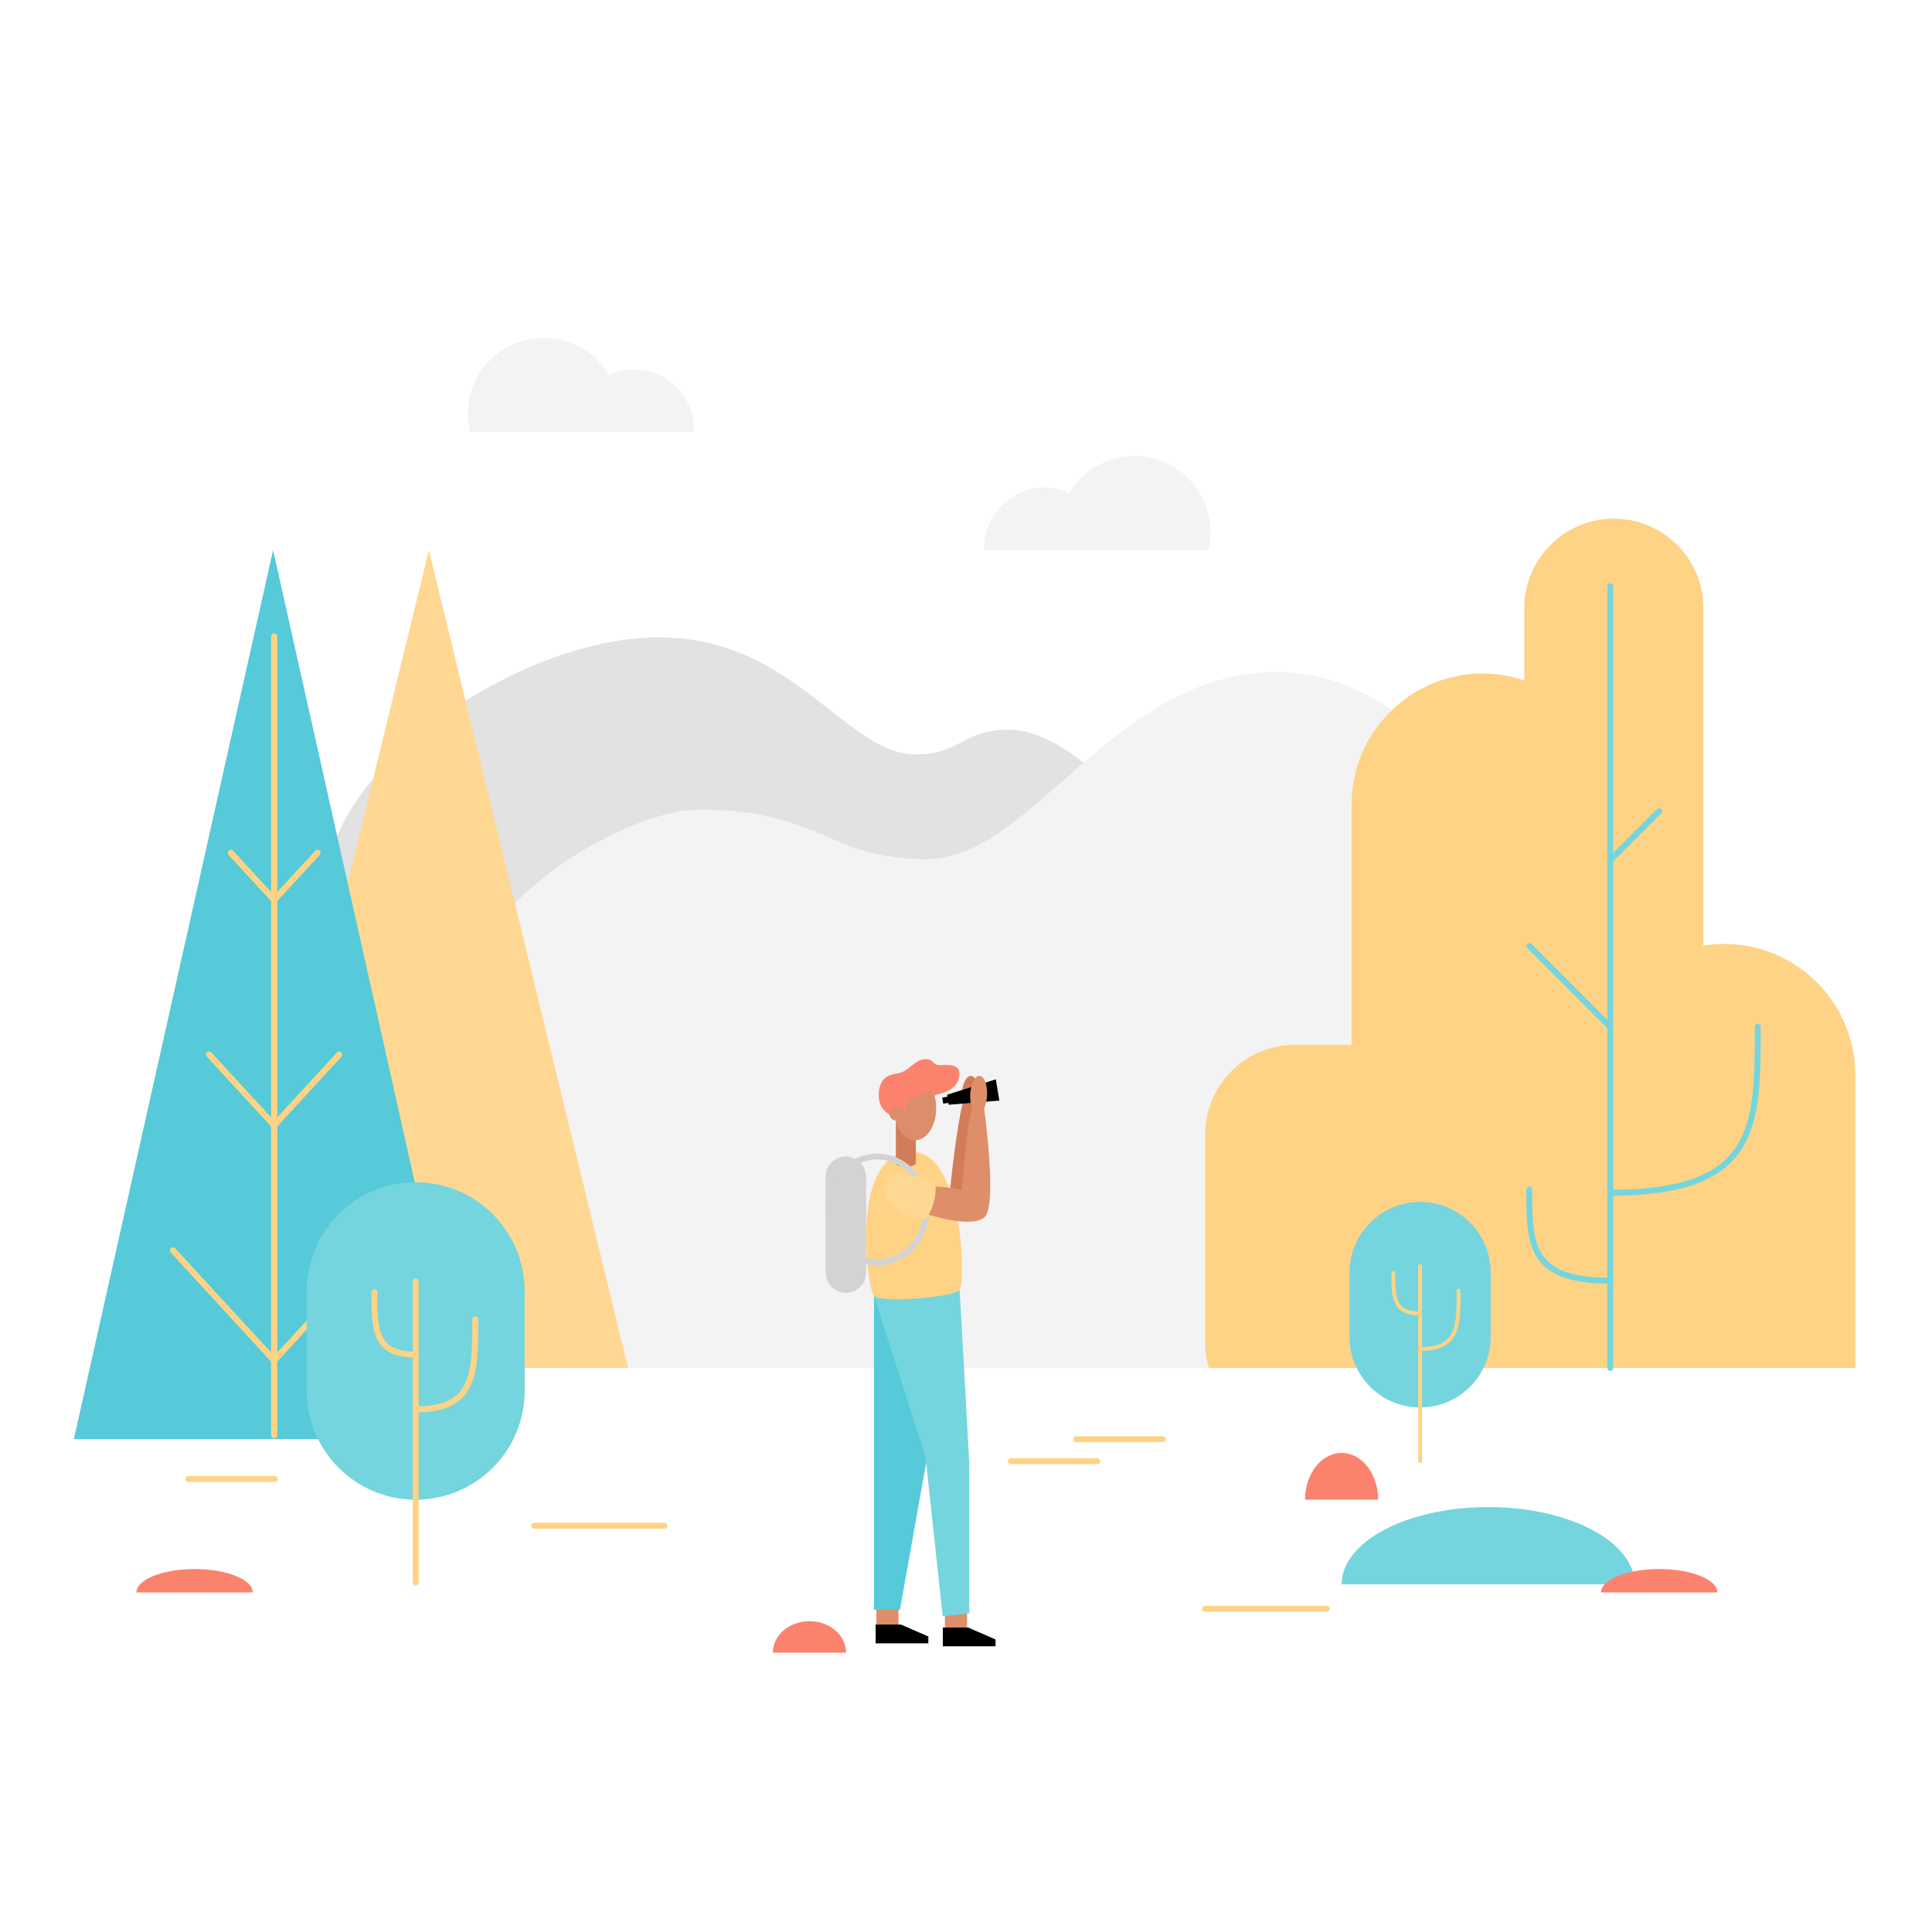
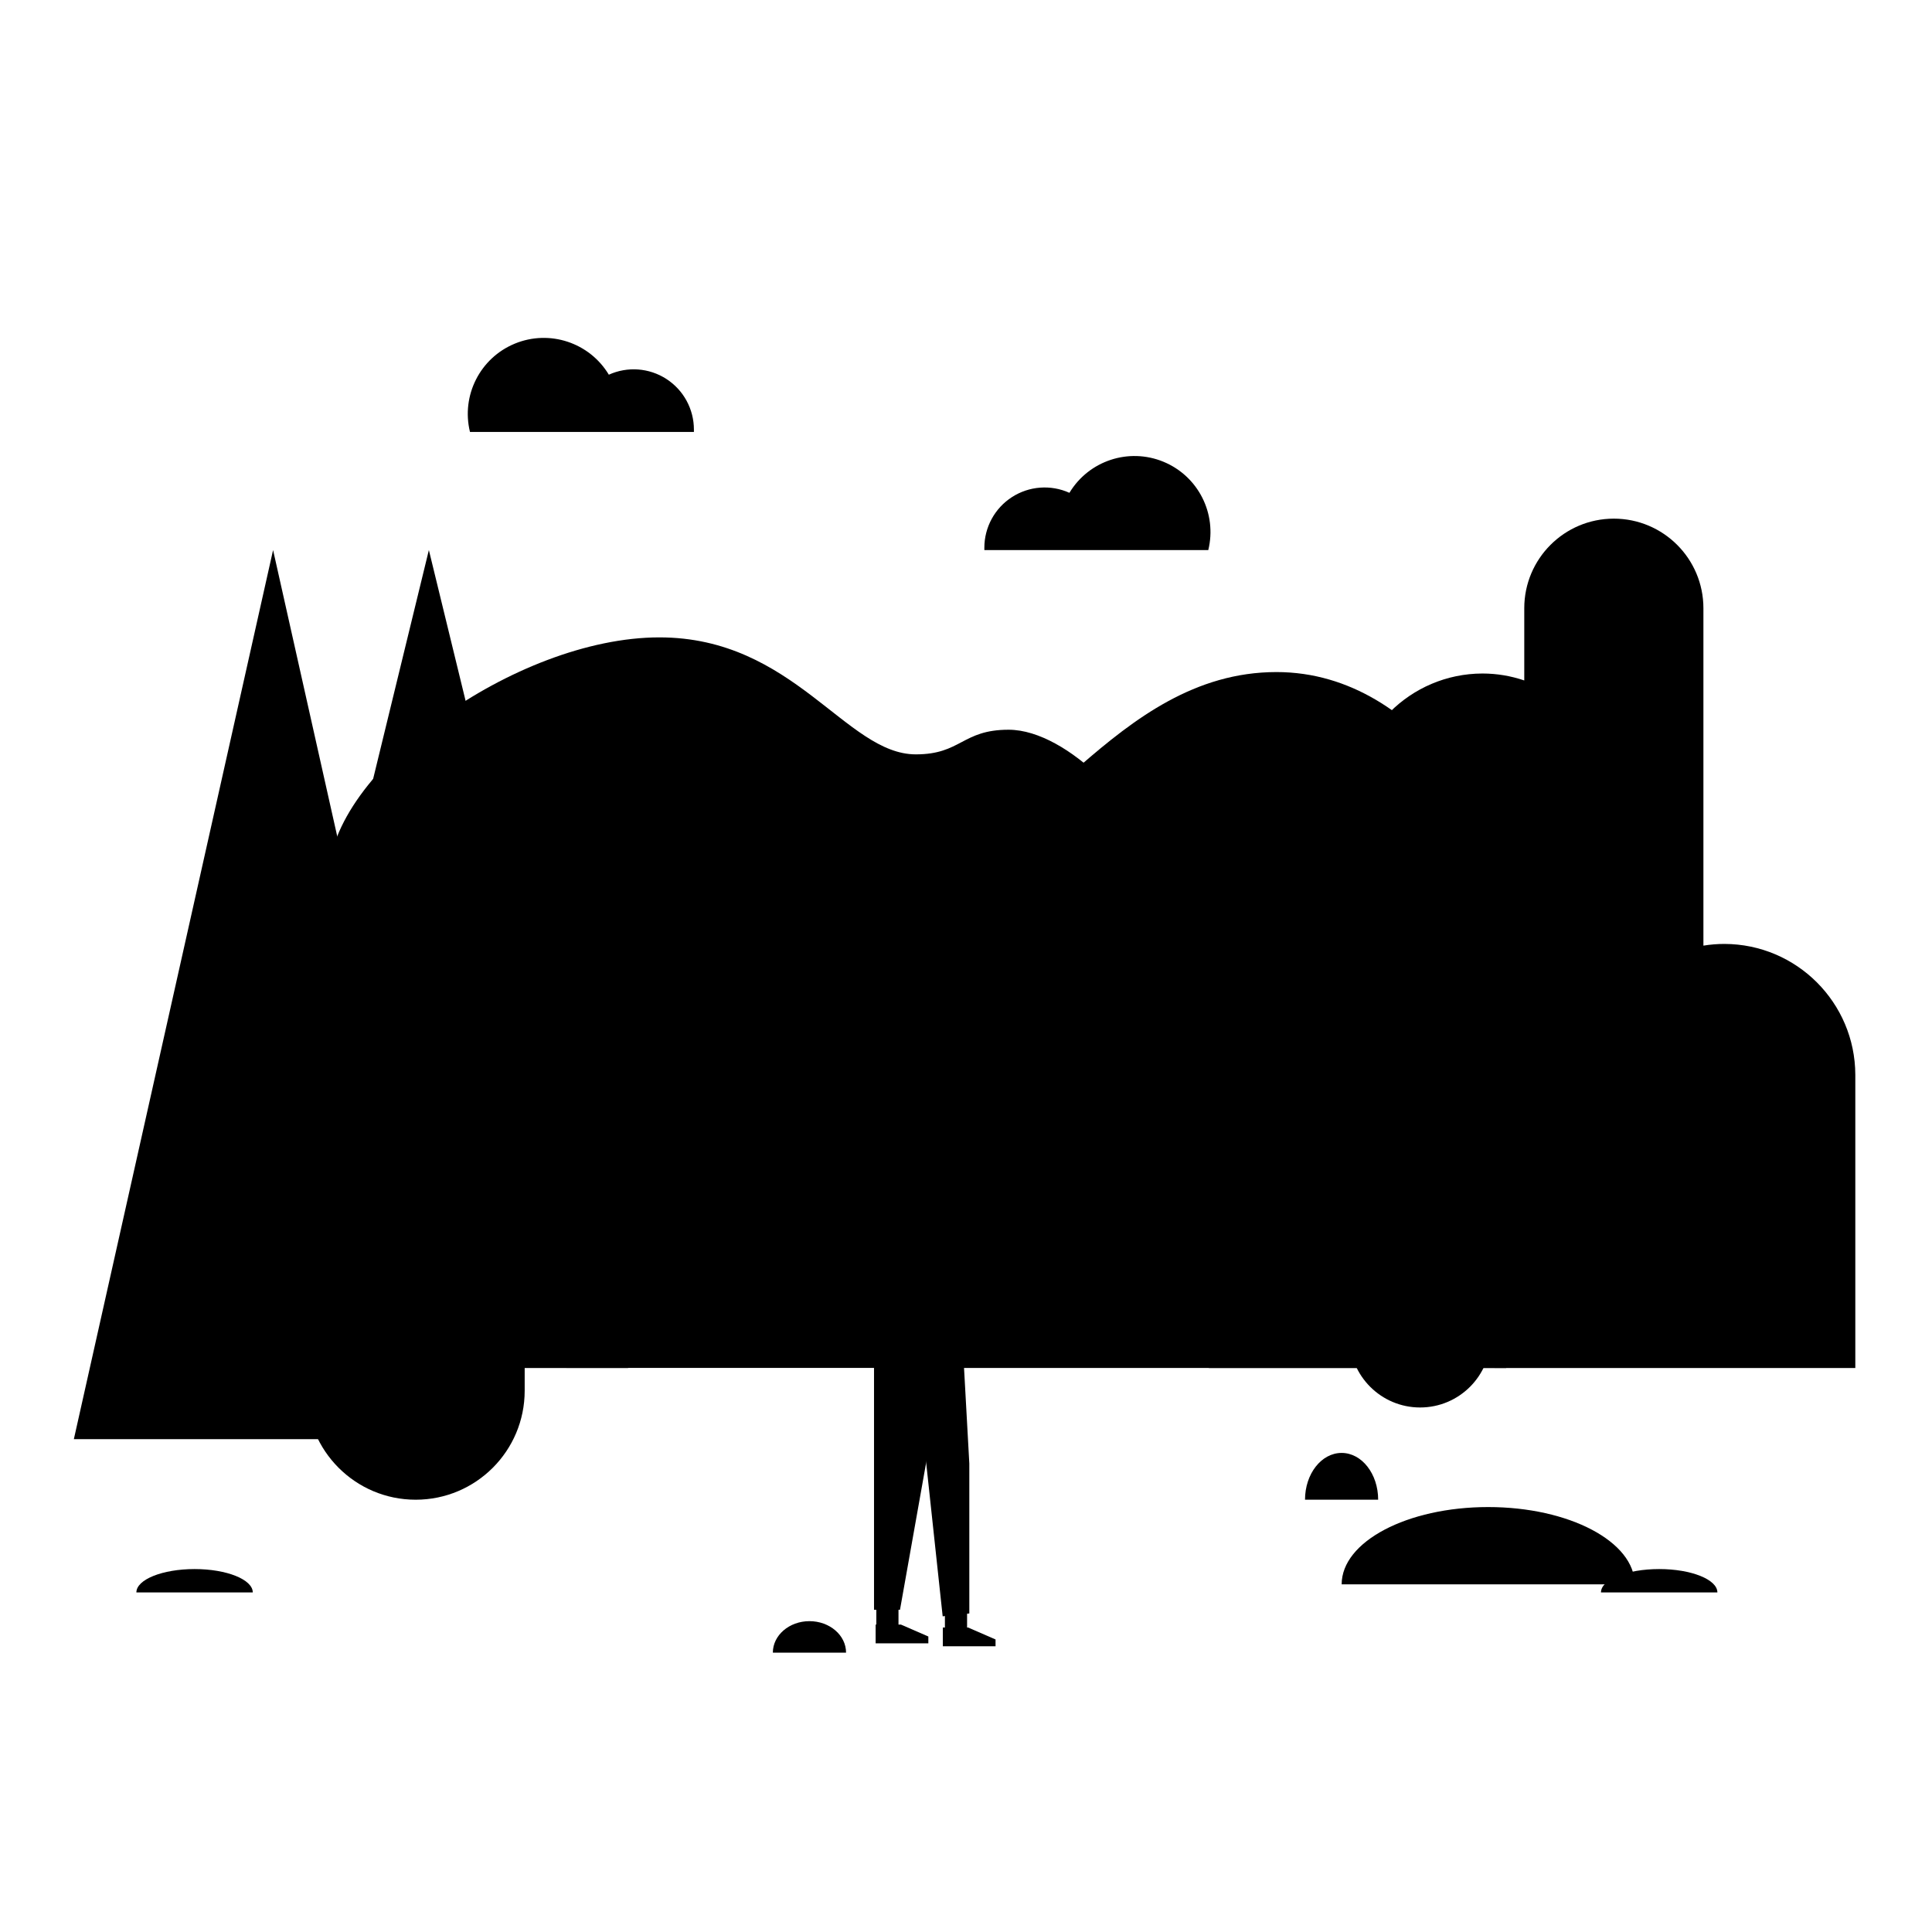
<svg xmlns="http://www.w3.org/2000/svg" id="Layer_2" data-name="Layer 2" viewBox="0 0 1200 1200">
  <defs>
    <style>.cls-1{fill:#e2e2e2;}.cls-2{fill:#f3f3f3;}.cls-3{fill:#d37c59;}.cls-4{fill:#de8e68;}.cls-5{fill:#56cad8;}.cls-6{fill:#74d5de;}.cls-7{fill:#fed385;}.cls-8{fill:#dc8e6c;}.cls-9{fill:#fb836d;}.cls-10{fill:#d3d3d3;}.cls-11,.cls-13,.cls-14,.cls-15,.cls-16{fill:none;}.cls-11{stroke:#d3d3d3;stroke-miterlimit:10;}.cls-11,.cls-14,.cls-15{stroke-width:3.69px;}.cls-12{fill:#fed892;}.cls-13,.cls-14,.cls-16{stroke:#fed385;}.cls-13,.cls-14,.cls-15,.cls-16{stroke-linecap:round;stroke-linejoin:round;}.cls-13{stroke-width:3.84px;}.cls-15{stroke:#74d5de;}.cls-16{stroke-width:2.39px;}</style>
  </defs>
-   <path class="cls-1" d="M711.1,528.1c0-21.86-47-74.85-84.67-74.85-28.93,0-29.4,15.3-57.59,15.3-43.46,0-75.71-72.66-159.29-72.66-89.05,0-205.41,83.58-205.41,149.14C204.14,638.91,711.1,661.41,711.1,528.1Z" />
-   <path class="cls-2" d="M935.51,849.68c1-102,2.6-265.85,2.6-290.1,0-35.58-52.84-142.15-145.27-142.15-101.26,0-151.3,116.21-217.58,116.21-60.75,0-65.54-30.76-140.74-30.76-49,0-149.82,62.8-149.82,127l67.11,219.75Z" />
-   <ellipse class="cls-3" cx="602.59" cy="679.96" rx="11.73" ry="5.25" transform="translate(-105.6 1249.11) rotate(-87.24)" />
-   <path class="cls-3" d="M590.19,739.68c-.2-1.94,4.32-42.23,7.92-55a16,16,0,0,1,6.71-.94l-.34,39.7-5,18.67Z" />
+   <path className="cls-1" d="M711.1,528.1c0-21.86-47-74.85-84.67-74.85-28.93,0-29.4,15.3-57.59,15.3-43.46,0-75.71-72.66-159.29-72.66-89.05,0-205.41,83.58-205.41,149.14C204.14,638.91,711.1,661.41,711.1,528.1Z" />
+   <path className="cls-2" d="M935.51,849.68c1-102,2.6-265.85,2.6-290.1,0-35.58-52.84-142.15-145.27-142.15-101.26,0-151.3,116.21-217.58,116.21-60.75,0-65.54-30.76-140.74-30.76-49,0-149.82,62.8-149.82,127l67.11,219.75Z" />
+   <ellipse className="cls-3" cx="602.59" cy="679.96" rx="11.73" ry="5.25" transform="translate(-105.6 1249.11) rotate(-87.24)" />
+   <path className="cls-3" d="M590.19,739.68c-.2-1.94,4.32-42.23,7.92-55a16,16,0,0,1,6.71-.94l-.34,39.7-5,18.67Z" />
  <polygon points="620.7 683.58 589.26 686.18 588.26 679.96 618.52 670.39 620.7 683.58" />
-   <rect class="cls-4" x="544.3" y="999.24" width="13.77" height="11.65" />
-   <rect class="cls-4" x="586.9" y="1001.06" width="13.77" height="11.65" />
-   <path class="cls-5" d="M542.87,805V999.88H559l18.54-104.26S580.09,839.22,542.87,805Z" />
-   <path class="cls-6" d="M596,801.16c.45,5.62,6.06,107.88,6.06,107.88v93.11l-16.55,1.77-10.64-99-32-99.92C547.71,802.34,583.16,797.33,596,801.16Z" />
-   <path class="cls-7" d="M566.51,715.47c31.79,0,33.3,80.83,29.52,85.69s-49,8.17-53.16,3.83S526.9,715.47,566.51,715.47Z" />
-   <ellipse class="cls-4" cx="607.86" cy="679.96" rx="11.73" ry="5.25" transform="translate(-100.59 1254.37) rotate(-87.24)" />
+   <rect className="cls-4" x="544.3" y="999.24" width="13.77" height="11.65" />
+   <rect className="cls-4" x="586.9" y="1001.06" width="13.77" height="11.65" />
+   <path className="cls-5" d="M542.87,805V999.88H559l18.54-104.26S580.09,839.22,542.87,805Z" />
+   <path className="cls-6" d="M596,801.16c.45,5.62,6.06,107.88,6.06,107.88v93.11l-16.55,1.77-10.64-99-32-99.92C547.71,802.34,583.16,797.33,596,801.16Z" />
+   <path className="cls-7" d="M566.51,715.47c31.79,0,33.3,80.83,29.52,85.69s-49,8.17-53.16,3.83S526.9,715.47,566.51,715.47Z" />
+   <ellipse className="cls-4" cx="607.86" cy="679.96" rx="11.73" ry="5.25" transform="translate(-100.59 1254.37) rotate(-87.24)" />
  <polygon points="585.61 1010.89 585.61 1022.54 618.35 1022.54 618.35 1018.3 601.32 1010.89 585.61 1010.89" />
  <polygon points="543.87 1009.05 543.87 1020.7 576.61 1020.7 576.61 1016.46 559.58 1009.05 543.87 1009.05" />
  <rect x="585.55" y="681.34" width="3.86" height="3.86" transform="translate(-98.87 99.39) rotate(-8.92)" />
-   <path class="cls-3" d="M568.84,722.5c0,2.67-12.41,3-12.41,0V696h12.41Z" />
-   <ellipse class="cls-8" cx="568.46" cy="688.32" rx="13.03" ry="19.89" />
-   <path class="cls-9" d="M545.77,680.12c0-6.13,2.67-10,4.84-11.23,4.19-2.4,5.94-1.33,10.16-3.2,4.57-2,8.49-7.84,13.84-7.84,5,0,4.55,2.84,7.94,3.68,2,.49,13.36-2.12,13.36,5.23,0,11.32-12.57,12.24-15.48,13.69a37.43,37.43,0,0,0-1.52-3.83c-2.29,2.36-10.58,4-11.92,4.53-3.1,1.28-4.58,6.13-4.58,9.3s-2.87,3.18-3.59,3.18C552.19,693.63,545.77,689.38,545.77,680.12Z" />
-   <circle class="cls-8" cx="556.67" cy="691.67" r="4.33" />
-   <rect class="cls-10" x="512.81" y="718.34" width="25.14" height="84.61" rx="12.57" ry="12.57" />
-   <ellipse class="cls-11" cx="544.89" cy="751.24" rx="30.38" ry="32.89" />
-   <path class="cls-4" d="M576.84,736.83c2.53,0,15.29.53,20.48,2.4.4-2.53,2.66-38.77,6.51-50.91,1.47-1.62,7.45-1.43,7.45,0s8.51,60.88,0,67.93-37.37-2.4-38.56-3.33S576.84,736.83,576.84,736.83Z" />
-   <path class="cls-12" d="M549.66,734.69c2.82-11.48,28.36-1.93,30.67.69,2.77,3.14-2.18,20.84-6,21.66C568.1,758.39,546,749.58,549.66,734.69Z" />
-   <polygon class="cls-12" points="266.38 341.65 142.64 849.68 390.13 849.68 266.38 341.65" />
-   <polygon class="cls-5" points="169.62 341.65 45.87 893.9 293.36 893.9 169.62 341.65" />
-   <line class="cls-13" x1="170.29" y1="891.44" x2="170.29" y2="395.36" />
-   <line class="cls-13" x1="170.29" y1="558.95" x2="197.18" y2="529.72" />
-   <line class="cls-13" x1="170.29" y1="698.94" x2="210.7" y2="655.02" />
-   <line class="cls-13" x1="170.29" y1="844.98" x2="233.14" y2="776.66" />
-   <line class="cls-13" x1="170.29" y1="558.95" x2="143.4" y2="529.72" />
-   <line class="cls-13" x1="170.29" y1="698.94" x2="129.89" y2="655.02" />
-   <line class="cls-13" x1="170.29" y1="844.98" x2="107.44" y2="776.66" />
-   <rect class="cls-6" x="190.5" y="734.34" width="135.39" height="197.16" rx="67.69" ry="67.69" />
-   <line class="cls-14" x1="258.19" y1="982.94" x2="258.19" y2="795.85" />
-   <path class="cls-14" d="M258.19,875.41c37,0,37-22.28,37-56" />
-   <path class="cls-14" d="M258.19,841.33c-25.65,0-25.65-15.47-25.65-38.84" />
-   <path class="cls-7" d="M1152.37,849.68V667.57a81.52,81.52,0,0,0-81.28-81.28h0a81.65,81.65,0,0,0-13.07,1.06V377.78a55.64,55.64,0,0,0-55.63-55.64h0a55.64,55.64,0,0,0-55.64,55.64v44.86a80.64,80.64,0,0,0-26-4.31h0a81.52,81.52,0,0,0-81.28,81.29V649H804.08a55.7,55.7,0,0,0-55.53,55.53V833.86a55.18,55.18,0,0,0,2.32,15.82Z" />
-   <path class="cls-15" d="M1000.16,740.85c91.61,0,91.61-41,91.61-103" />
-   <path class="cls-15" d="M1000.25,795.48c-50.4,0-50.4-22.56-50.4-56.67" />
-   <line class="cls-15" x1="1000.16" y1="849.68" x2="1000.16" y2="364.17" />
-   <line class="cls-15" x1="1000.16" y1="637.85" x2="949.94" y2="587.62" />
-   <line class="cls-15" x1="1000.16" y1="534.21" x2="1030.55" y2="503.83" />
-   <path class="cls-2" d="M750.49,341.65a47.18,47.18,0,0,0-86.25-35.55,37.43,37.43,0,0,0-52.84,34.1c0,.49,0,1,0,1.45Z" />
-   <path class="cls-2" d="M291.91,268.28a47.18,47.18,0,0,1,86.25-35.55A37.4,37.4,0,0,1,431,266.83c0,.48,0,1,0,1.45Z" />
-   <path class="cls-6" d="M924.33,936.06c-50.28,0-91,21.47-91,48h182.05C1015.35,957.53,974.6,936.06,924.33,936.06Z" />
-   <path class="cls-9" d="M502.76,1006.93c-12.55,0-22.73,8.76-22.73,19.57H525.5C525.5,1015.69,515.32,1006.93,502.76,1006.93Z" />
-   <path class="cls-9" d="M833.3,902.44c-12.56,0-22.73,13-22.73,29.06H856C856,915.45,845.85,902.44,833.3,902.44Z" />
-   <path class="cls-9" d="M120.87,974.57c-20,0-36.16,6.51-36.16,14.53H157C157,981.08,140.84,974.57,120.87,974.57Z" />
-   <path class="cls-9" d="M1030.55,974.57c-20,0-36.16,6.51-36.16,14.53h72.31C1066.7,981.08,1050.52,974.57,1030.55,974.57Z" />
-   <rect class="cls-6" x="838.22" y="746.55" width="87.67" height="127.66" rx="43.83" ry="43.83" />
-   <line class="cls-16" x1="882.06" y1="907.53" x2="882.06" y2="786.38" />
-   <path class="cls-16" d="M882.06,837.9C906,837.9,906,823.47,906,801.64" />
-   <path class="cls-16" d="M882.06,815.83c-16.61,0-16.61-10-16.61-25.16" />
-   <line class="cls-14" x1="331.71" y1="947.65" x2="412.75" y2="947.65" />
-   <line class="cls-14" x1="668.4" y1="893.9" x2="722.14" y2="893.9" />
-   <line class="cls-14" x1="627.87" y1="907.53" x2="681.62" y2="907.53" />
-   <line class="cls-14" x1="116.88" y1="918.64" x2="170.63" y2="918.64" />
-   <line class="cls-14" x1="748.55" y1="999.24" x2="824.1" y2="999.24" />
+   <path className="cls-3" d="M568.84,722.5c0,2.67-12.41,3-12.41,0V696h12.41Z" />
+   <ellipse className="cls-8" cx="568.46" cy="688.32" rx="13.03" ry="19.89" />
+   <path className="cls-9" d="M545.77,680.12c0-6.13,2.67-10,4.84-11.23,4.19-2.4,5.94-1.33,10.16-3.2,4.57-2,8.49-7.84,13.84-7.84,5,0,4.55,2.84,7.94,3.68,2,.49,13.36-2.12,13.36,5.23,0,11.32-12.57,12.24-15.48,13.69a37.43,37.43,0,0,0-1.52-3.83c-2.29,2.36-10.58,4-11.92,4.53-3.1,1.28-4.58,6.13-4.58,9.3s-2.87,3.18-3.59,3.18C552.19,693.63,545.77,689.38,545.77,680.12Z" />
+   <circle className="cls-8" cx="556.67" cy="691.67" r="4.33" />
+   <rect className="cls-10" x="512.81" y="718.34" width="25.14" height="84.61" rx="12.57" ry="12.57" />
+   <ellipse className="cls-11" cx="544.89" cy="751.24" rx="30.38" ry="32.89" />
+   <path className="cls-4" d="M576.84,736.83c2.53,0,15.29.53,20.48,2.4.4-2.53,2.66-38.77,6.51-50.91,1.47-1.62,7.45-1.43,7.45,0s8.51,60.88,0,67.93-37.37-2.4-38.56-3.33S576.84,736.83,576.84,736.83Z" />
+   <path className="cls-12" d="M549.66,734.69c2.82-11.48,28.36-1.93,30.67.69,2.77,3.14-2.18,20.84-6,21.66C568.1,758.39,546,749.58,549.66,734.69Z" />
+   <polygon className="cls-12" points="266.38 341.65 142.64 849.68 390.13 849.68 266.38 341.65" />
+   <polygon className="cls-5" points="169.62 341.65 45.87 893.9 293.36 893.9 169.62 341.65" />
+   <line className="cls-13" x1="170.29" y1="891.44" x2="170.29" y2="395.36" />
+   <line className="cls-13" x1="170.29" y1="558.95" x2="197.18" y2="529.72" />
+   <line className="cls-13" x1="170.29" y1="698.94" x2="210.7" y2="655.02" />
+   <line className="cls-13" x1="170.29" y1="844.98" x2="233.14" y2="776.66" />
+   <line className="cls-13" x1="170.29" y1="558.95" x2="143.4" y2="529.72" />
+   <line className="cls-13" x1="170.29" y1="698.94" x2="129.89" y2="655.02" />
+   <line className="cls-13" x1="170.29" y1="844.98" x2="107.44" y2="776.66" />
+   <rect className="cls-6" x="190.5" y="734.34" width="135.39" height="197.16" rx="67.69" ry="67.69" />
+   <line className="cls-14" x1="258.19" y1="982.94" x2="258.19" y2="795.85" />
+   <path className="cls-14" d="M258.19,875.41c37,0,37-22.28,37-56" />
+   <path className="cls-14" d="M258.19,841.33c-25.65,0-25.65-15.47-25.65-38.84" />
+   <path className="cls-7" d="M1152.37,849.68V667.57a81.52,81.52,0,0,0-81.28-81.28h0a81.65,81.65,0,0,0-13.07,1.06V377.78a55.64,55.64,0,0,0-55.63-55.64h0a55.64,55.64,0,0,0-55.64,55.64v44.86a80.64,80.64,0,0,0-26-4.31h0a81.52,81.52,0,0,0-81.28,81.29V649H804.08a55.7,55.7,0,0,0-55.53,55.53V833.86a55.18,55.18,0,0,0,2.32,15.82Z" />
+   <path className="cls-15" d="M1000.16,740.85c91.61,0,91.61-41,91.61-103" />
+   <path className="cls-15" d="M1000.25,795.48c-50.4,0-50.4-22.56-50.4-56.67" />
+   <line className="cls-15" x1="1000.16" y1="849.68" x2="1000.16" y2="364.17" />
+   <line className="cls-15" x1="1000.16" y1="637.85" x2="949.94" y2="587.62" />
+   <line className="cls-15" x1="1000.16" y1="534.21" x2="1030.55" y2="503.83" />
+   <path className="cls-2" d="M750.49,341.65a47.18,47.18,0,0,0-86.25-35.55,37.43,37.43,0,0,0-52.84,34.1c0,.49,0,1,0,1.45Z" />
+   <path className="cls-2" d="M291.91,268.28a47.18,47.18,0,0,1,86.25-35.55A37.4,37.4,0,0,1,431,266.83c0,.48,0,1,0,1.45Z" />
+   <path className="cls-6" d="M924.33,936.06c-50.28,0-91,21.47-91,48h182.05C1015.35,957.53,974.6,936.06,924.33,936.06Z" />
+   <path className="cls-9" d="M502.76,1006.93c-12.55,0-22.73,8.76-22.73,19.57H525.5C525.5,1015.69,515.32,1006.93,502.76,1006.93Z" />
+   <path className="cls-9" d="M833.3,902.44c-12.56,0-22.73,13-22.73,29.06H856C856,915.45,845.85,902.44,833.3,902.44Z" />
+   <path className="cls-9" d="M120.87,974.57c-20,0-36.16,6.51-36.16,14.53H157C157,981.08,140.84,974.57,120.87,974.57Z" />
+   <path className="cls-9" d="M1030.55,974.57c-20,0-36.16,6.51-36.16,14.53h72.31C1066.7,981.08,1050.52,974.57,1030.55,974.57Z" />
+   <rect className="cls-6" x="838.22" y="746.55" width="87.67" height="127.66" rx="43.83" ry="43.83" />
+   <line className="cls-16" x1="882.06" y1="907.53" x2="882.06" y2="786.38" />
+   <path className="cls-16" d="M882.06,837.9C906,837.9,906,823.47,906,801.64" />
+   <path className="cls-16" d="M882.06,815.83c-16.61,0-16.61-10-16.61-25.16" />
+   <line className="cls-14" x1="331.71" y1="947.65" x2="412.75" y2="947.65" />
+   <line className="cls-14" x1="668.4" y1="893.9" x2="722.14" y2="893.9" />
+   <line className="cls-14" x1="627.87" y1="907.53" x2="681.62" y2="907.53" />
+   <line className="cls-14" x1="116.88" y1="918.64" x2="170.63" y2="918.64" />
+   <line className="cls-14" x1="748.55" y1="999.24" x2="824.1" y2="999.24" />
</svg>
